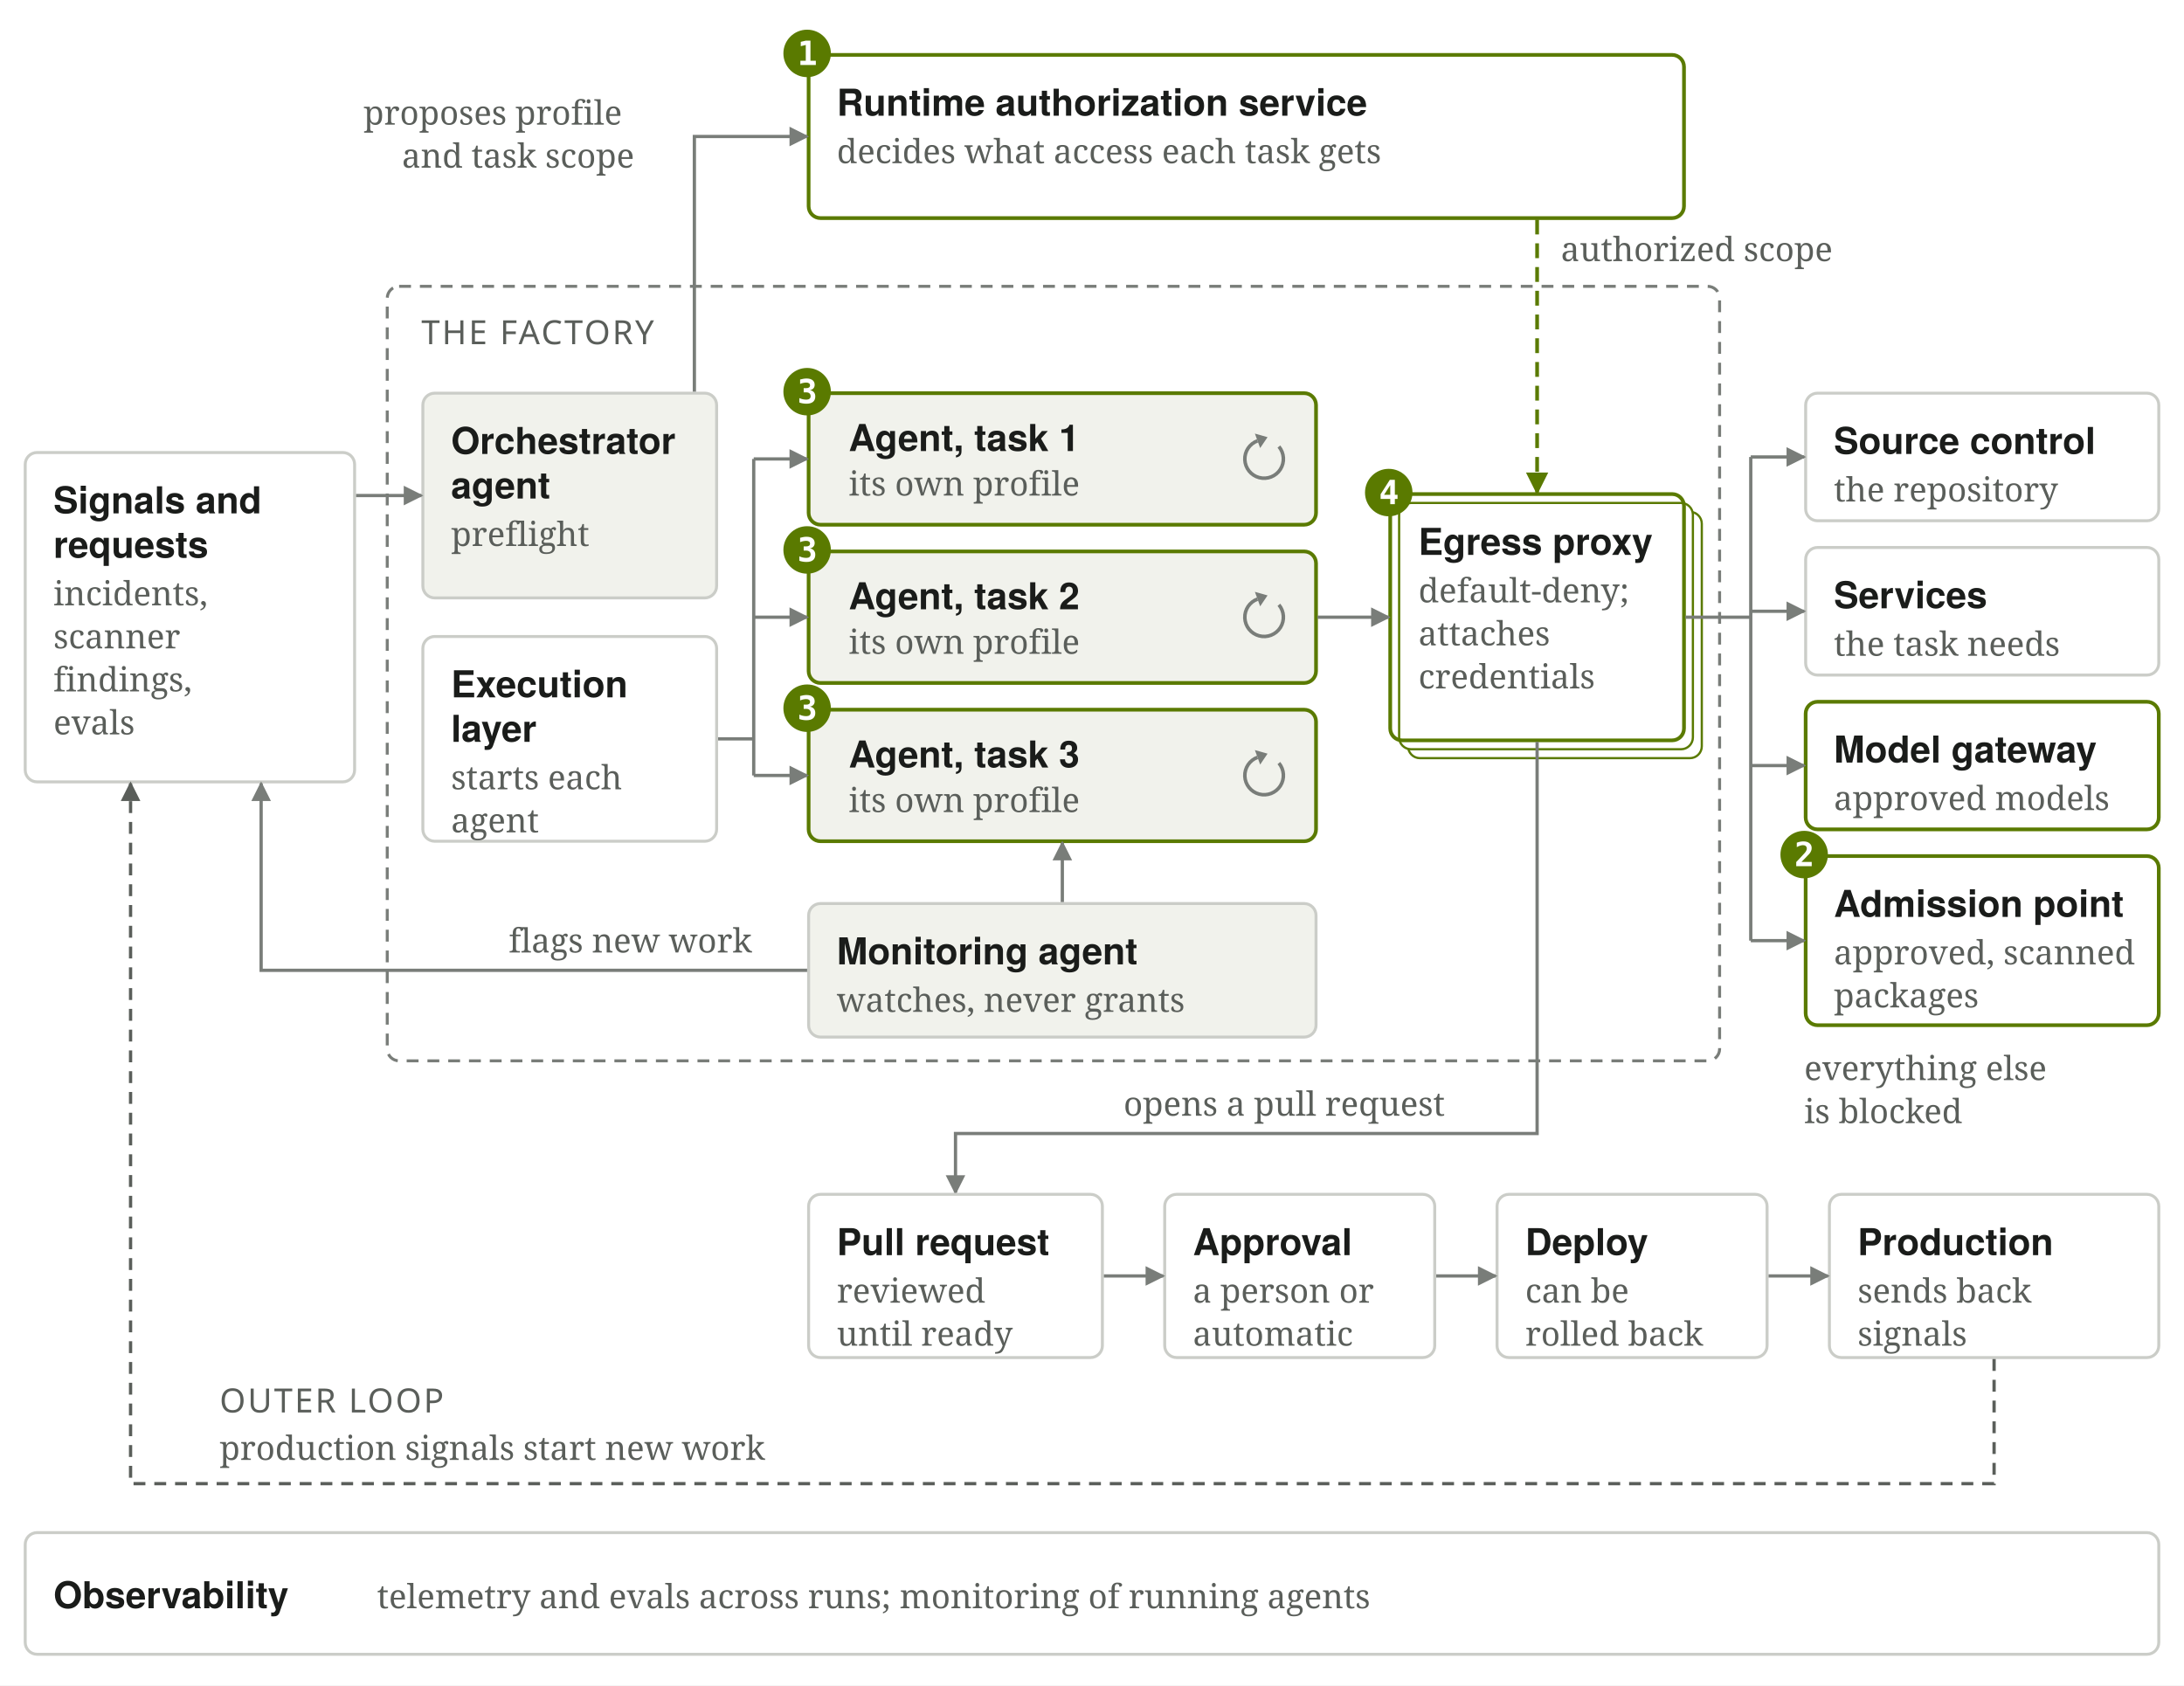
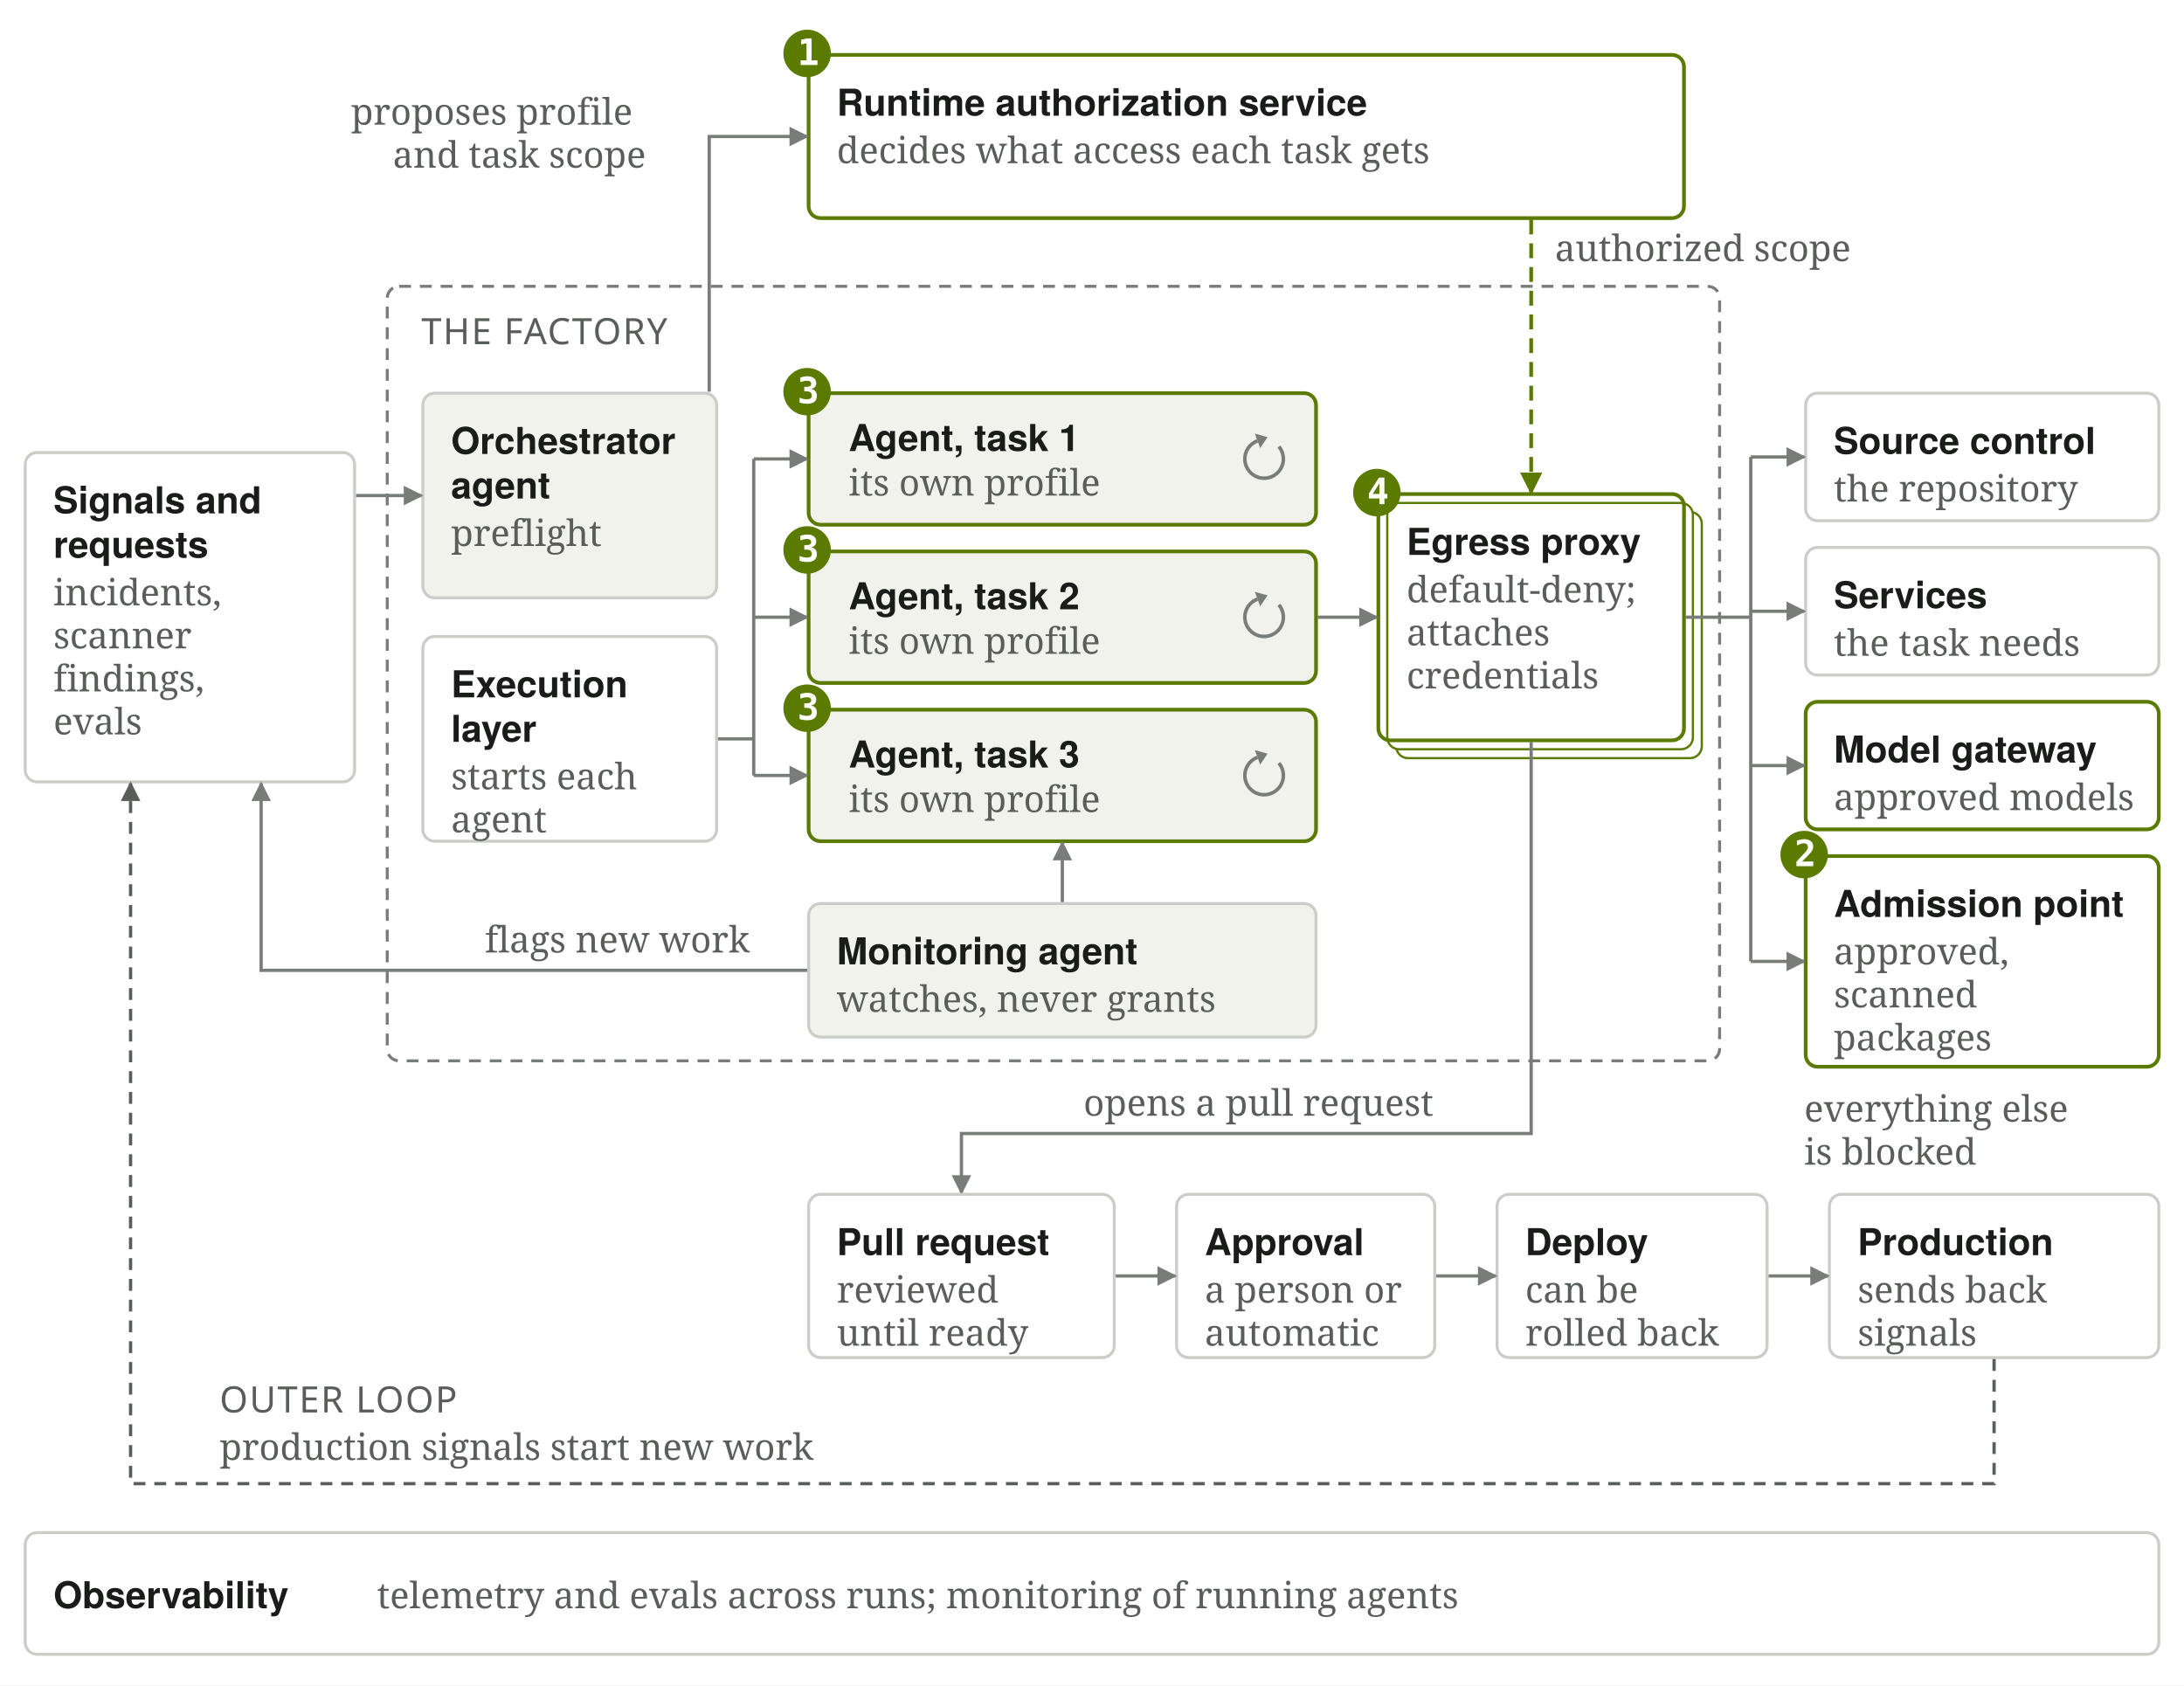
<svg xmlns="http://www.w3.org/2000/svg" viewBox="0 0 736 568" width="736" height="568" role="img" aria-labelledby="sf5-t sf5-d">
  <rect width="736" height="568" fill="#FFFFFF" />
  <defs>
    <marker id="sf5-a" viewBox="0 0 10 10" refX="9" refY="5" markerWidth="6" markerHeight="6" orient="auto-start-reverse">
      <path d="M0 0 L10 5 L0 10 z" fill="#797D79" />
    </marker>
    <marker id="sf5-g" viewBox="0 0 10 10" refX="9" refY="5" markerWidth="6" markerHeight="6" orient="auto-start-reverse">
      <path d="M0 0 L10 5 L0 10 z" fill="#5A7A00" />
    </marker>
    <marker id="sf5-s" viewBox="0 0 10 10" refX="9" refY="5" markerWidth="6" markerHeight="6" orient="auto-start-reverse">
      <path d="M0 0 L10 5 L0 10 z" fill="#5A5E5A" />
    </marker>
  </defs>
  <g transform="translate(8 8)">
    <rect x="264.5" y="10.5" width="295" height="55" rx="4" fill="none" stroke="#5A7A00" stroke-width="1.25" />
    <circle cx="264" cy="10" r="8" fill="#5A7A00" />
-     <text x="260.7" y="13.9" font-family="'IBM Plex Mono',ui-monospace,'SF Mono',Menlo,Consolas,monospace" font-size="11.25" fill="#FFFFFF" font-weight="600">1</text>
+     <text x="260.7" y="13.9" font-family="'IBM Plex Mono',ui-monospace,'SF Mono',Menlo,Consolas,monospace" font-size="12.25" fill="#FFFFFF" font-weight="600">1</text>
    <text x="274" y="31" font-family="Figtree,'Avenir Next','Helvetica Neue',sans-serif" font-size="12.5" fill="#1A1C1A" font-weight="600">Runtime authorization service</text>
-     <text x="274" y="47.0" font-family="'IBM Plex Serif',Charter,Georgia,serif" font-size="11.25" fill="#5A5E5A" font-weight="400">decides what access each task gets</text>
-     <path d="M510 66 L510 158" fill="none" stroke="#5A7A00" stroke-width="1.25" stroke-dasharray="5 3" marker-end="url(#sf5-g)" />
-     <text x="518.0" y="80" font-family="'IBM Plex Serif',Charter,Georgia,serif" font-size="11.25" fill="#5A5E5A" font-weight="400">authorized scope</text>
+     <text x="274" y="47.0" font-family="'IBM Plex Serif',Charter,Georgia,serif" font-size="12.25" fill="#5A5E5A" font-weight="400">decides what access each task gets</text>
+     <path d="M508 66 L508 158" fill="none" stroke="#5A7A00" stroke-width="1.25" stroke-dasharray="5 3" marker-end="url(#sf5-g)" />
+     <text x="516.0" y="80" font-family="'IBM Plex Serif',Charter,Georgia,serif" font-size="12.25" fill="#5A5E5A" font-weight="400">authorized scope</text>
    <rect x="122.5" y="88.5" width="449" height="261" rx="4" fill="none" stroke="#797D79" stroke-width="1" stroke-dasharray="4 3" />
-     <text x="134" y="108" font-family="'Chakra Petch','Avenir Next',sans-serif" font-size="11.25" fill="#5A5E5A" font-weight="500" letter-spacing="0.06em">THE FACTORY</text>
+     <text x="134" y="108" font-family="'Chakra Petch','Avenir Next',sans-serif" font-size="12.25" fill="#5A5E5A" font-weight="500" letter-spacing="0.04em">THE FACTORY</text>
    <rect x="0.5" y="144.5" width="111" height="111" rx="4" fill="none" stroke="#CBCDC8" stroke-width="1" />
    <text x="10" y="165" font-family="Figtree,'Avenir Next','Helvetica Neue',sans-serif" font-size="12.5" fill="#1A1C1A" font-weight="600">Signals and</text>
    <text x="10" y="180" font-family="Figtree,'Avenir Next','Helvetica Neue',sans-serif" font-size="12.5" fill="#1A1C1A" font-weight="600">requests</text>
-     <text x="10" y="196.0" font-family="'IBM Plex Serif',Charter,Georgia,serif" font-size="11.25" fill="#5A5E5A" font-weight="400">incidents,</text>
-     <text x="10" y="210.5" font-family="'IBM Plex Serif',Charter,Georgia,serif" font-size="11.25" fill="#5A5E5A" font-weight="400">scanner</text>
-     <text x="10" y="225.0" font-family="'IBM Plex Serif',Charter,Georgia,serif" font-size="11.25" fill="#5A5E5A" font-weight="400">findings,</text>
-     <text x="10" y="239.5" font-family="'IBM Plex Serif',Charter,Georgia,serif" font-size="11.25" fill="#5A5E5A" font-weight="400">evals</text>
+     <text x="10" y="196.0" font-family="'IBM Plex Serif',Charter,Georgia,serif" font-size="12.25" fill="#5A5E5A" font-weight="400">incidents,</text>
+     <text x="10" y="210.5" font-family="'IBM Plex Serif',Charter,Georgia,serif" font-size="12.25" fill="#5A5E5A" font-weight="400">scanner</text>
+     <text x="10" y="225.0" font-family="'IBM Plex Serif',Charter,Georgia,serif" font-size="12.25" fill="#5A5E5A" font-weight="400">findings,</text>
+     <text x="10" y="239.5" font-family="'IBM Plex Serif',Charter,Georgia,serif" font-size="12.25" fill="#5A5E5A" font-weight="400">evals</text>
    <rect x="134.5" y="124.5" width="99" height="69" rx="4" fill="#F1F2EC" stroke="#CBCDC8" stroke-width="1" />
    <text x="144" y="145" font-family="Figtree,'Avenir Next','Helvetica Neue',sans-serif" font-size="12.5" fill="#1A1C1A" font-weight="600">Orchestrator</text>
    <text x="144" y="160" font-family="Figtree,'Avenir Next','Helvetica Neue',sans-serif" font-size="12.5" fill="#1A1C1A" font-weight="600">agent</text>
-     <text x="144" y="176.0" font-family="'IBM Plex Serif',Charter,Georgia,serif" font-size="11.25" fill="#5A5E5A" font-weight="400">preflight</text>
+     <text x="144" y="176.0" font-family="'IBM Plex Serif',Charter,Georgia,serif" font-size="12.25" fill="#5A5E5A" font-weight="400">preflight</text>
    <rect x="134.5" y="206.5" width="99" height="69" rx="4" fill="none" stroke="#CBCDC8" stroke-width="1" />
    <text x="144" y="227" font-family="Figtree,'Avenir Next','Helvetica Neue',sans-serif" font-size="12.5" fill="#1A1C1A" font-weight="600">Execution</text>
    <text x="144" y="242" font-family="Figtree,'Avenir Next','Helvetica Neue',sans-serif" font-size="12.5" fill="#1A1C1A" font-weight="600">layer</text>
-     <text x="144" y="258.0" font-family="'IBM Plex Serif',Charter,Georgia,serif" font-size="11.25" fill="#5A5E5A" font-weight="400">starts each</text>
-     <text x="144" y="272.5" font-family="'IBM Plex Serif',Charter,Georgia,serif" font-size="11.25" fill="#5A5E5A" font-weight="400">agent</text>
+     <text x="144" y="258.0" font-family="'IBM Plex Serif',Charter,Georgia,serif" font-size="12.25" fill="#5A5E5A" font-weight="400">starts each</text>
+     <text x="144" y="272.5" font-family="'IBM Plex Serif',Charter,Georgia,serif" font-size="12.25" fill="#5A5E5A" font-weight="400">agent</text>
    <path d="M112 159 L134 159" fill="none" stroke="#797D79" stroke-width="1.1" marker-end="url(#sf5-a)" />
-     <path d="M226 124 L226 38 L264 38" fill="none" stroke="#797D79" stroke-width="1.1" marker-end="url(#sf5-a)" />
-     <text x="114.5" y="34" font-family="'IBM Plex Serif',Charter,Georgia,serif" font-size="11.25" fill="#5A5E5A" font-weight="400">proposes profile</text>
-     <text x="127.438" y="48.5" font-family="'IBM Plex Serif',Charter,Georgia,serif" font-size="11.25" fill="#5A5E5A" font-weight="400">and task scope</text>
+     <path d="M231 124 L231 38 L264 38" fill="none" stroke="#797D79" stroke-width="1.1" marker-end="url(#sf5-a)" />
+     <text x="110.3" y="34" font-family="'IBM Plex Serif',Charter,Georgia,serif" font-size="12.25" fill="#5A5E5A" font-weight="400">proposes profile</text>
+     <text x="124.388" y="48.5" font-family="'IBM Plex Serif',Charter,Georgia,serif" font-size="12.25" fill="#5A5E5A" font-weight="400">and task scope</text>
    <rect x="264.5" y="124.5" width="171" height="44.333" rx="4" fill="#F1F2EC" stroke="#5A7A00" stroke-width="1.25" />
    <circle cx="264" cy="124.0" r="8" fill="#5A7A00" />
-     <text x="260.7" y="127.9" font-family="'IBM Plex Mono',ui-monospace,'SF Mono',Menlo,Consolas,monospace" font-size="11.25" fill="#FFFFFF" font-weight="600">3</text>
+     <text x="260.7" y="127.9" font-family="'IBM Plex Mono',ui-monospace,'SF Mono',Menlo,Consolas,monospace" font-size="12.25" fill="#FFFFFF" font-weight="600">3</text>
    <text x="278" y="144.0" font-family="Figtree,'Avenir Next','Helvetica Neue',sans-serif" font-size="12.5" fill="#1A1C1A" font-weight="600">Agent, task 1</text>
-     <text x="278" y="159.0" font-family="'IBM Plex Serif',Charter,Georgia,serif" font-size="11.25" fill="#5A5E5A" font-weight="400">its own profile</text>
+     <text x="278" y="159.0" font-family="'IBM Plex Serif',Charter,Georgia,serif" font-size="12.25" fill="#5A5E5A" font-weight="400">its own profile</text>
    <path d="M422.98 142.49 A6.5 6.5 0 1 1 415.78 140.56" fill="none" stroke="#797D79" stroke-width="1.2" />
    <path d="M419.16 139.33 L416.67 143.00 L414.89 138.12 z" fill="#797D79" />
    <rect x="264.5" y="177.833" width="171" height="44.333" rx="4" fill="#F1F2EC" stroke="#5A7A00" stroke-width="1.25" />
    <circle cx="264" cy="177.333" r="8" fill="#5A7A00" />
-     <text x="260.7" y="181.233" font-family="'IBM Plex Mono',ui-monospace,'SF Mono',Menlo,Consolas,monospace" font-size="11.25" fill="#FFFFFF" font-weight="600">3</text>
+     <text x="260.7" y="181.233" font-family="'IBM Plex Mono',ui-monospace,'SF Mono',Menlo,Consolas,monospace" font-size="12.25" fill="#FFFFFF" font-weight="600">3</text>
    <text x="278" y="197.333" font-family="Figtree,'Avenir Next','Helvetica Neue',sans-serif" font-size="12.5" fill="#1A1C1A" font-weight="600">Agent, task 2</text>
-     <text x="278" y="212.333" font-family="'IBM Plex Serif',Charter,Georgia,serif" font-size="11.25" fill="#5A5E5A" font-weight="400">its own profile</text>
+     <text x="278" y="212.333" font-family="'IBM Plex Serif',Charter,Georgia,serif" font-size="12.25" fill="#5A5E5A" font-weight="400">its own profile</text>
    <path d="M422.98 195.82 A6.5 6.5 0 1 1 415.78 193.89" fill="none" stroke="#797D79" stroke-width="1.2" />
    <path d="M419.16 192.66 L416.67 196.34 L414.89 191.45 z" fill="#797D79" />
    <rect x="264.5" y="231.167" width="171" height="44.333" rx="4" fill="#F1F2EC" stroke="#5A7A00" stroke-width="1.25" />
    <circle cx="264" cy="230.667" r="8" fill="#5A7A00" />
-     <text x="260.7" y="234.567" font-family="'IBM Plex Mono',ui-monospace,'SF Mono',Menlo,Consolas,monospace" font-size="11.25" fill="#FFFFFF" font-weight="600">3</text>
+     <text x="260.7" y="234.567" font-family="'IBM Plex Mono',ui-monospace,'SF Mono',Menlo,Consolas,monospace" font-size="12.25" fill="#FFFFFF" font-weight="600">3</text>
    <text x="278" y="250.667" font-family="Figtree,'Avenir Next','Helvetica Neue',sans-serif" font-size="12.5" fill="#1A1C1A" font-weight="600">Agent, task 3</text>
-     <text x="278" y="265.667" font-family="'IBM Plex Serif',Charter,Georgia,serif" font-size="11.25" fill="#5A5E5A" font-weight="400">its own profile</text>
+     <text x="278" y="265.667" font-family="'IBM Plex Serif',Charter,Georgia,serif" font-size="12.25" fill="#5A5E5A" font-weight="400">its own profile</text>
    <path d="M422.98 249.16 A6.5 6.5 0 1 1 415.78 247.23" fill="none" stroke="#797D79" stroke-width="1.2" />
    <path d="M419.16 245.99 L416.67 249.67 L414.89 244.78 z" fill="#797D79" />
    <path d="M234 241 L246 241" fill="none" stroke="#797D79" stroke-width="1.1" />
    <path d="M246 146.667 L246 253.333" fill="none" stroke="#797D79" stroke-width="1.1" />
    <path d="M246 146.667 L264 146.667" fill="none" stroke="#797D79" stroke-width="1.1" marker-end="url(#sf5-a)" />
    <path d="M246 200 L264 200" fill="none" stroke="#797D79" stroke-width="1.1" marker-end="url(#sf5-a)" />
    <path d="M246 253.333 L264 253.333" fill="none" stroke="#797D79" stroke-width="1.1" marker-end="url(#sf5-a)" />
-     <rect x="466.5" y="164.5" width="99" height="83" rx="4" fill="#FFFFFF" stroke="#5A7A00" stroke-width="0.75" />
-     <rect x="463.5" y="161.5" width="99" height="83" rx="4" fill="#FFFFFF" stroke="#5A7A00" stroke-width="0.75" />
-     <rect x="460.5" y="158.5" width="99" height="83" rx="4" fill="none" stroke="#5A7A00" stroke-width="1.25" />
-     <circle cx="460" cy="158" r="8" fill="#5A7A00" />
-     <text x="456.7" y="161.9" font-family="'IBM Plex Mono',ui-monospace,'SF Mono',Menlo,Consolas,monospace" font-size="11.25" fill="#FFFFFF" font-weight="600">4</text>
-     <text x="470" y="179" font-family="Figtree,'Avenir Next','Helvetica Neue',sans-serif" font-size="12.5" fill="#1A1C1A" font-weight="600">Egress proxy</text>
-     <text x="470" y="195.0" font-family="'IBM Plex Serif',Charter,Georgia,serif" font-size="11.25" fill="#5A5E5A" font-weight="400">default-deny;</text>
-     <text x="470" y="209.5" font-family="'IBM Plex Serif',Charter,Georgia,serif" font-size="11.25" fill="#5A5E5A" font-weight="400">attaches</text>
-     <text x="470" y="224.0" font-family="'IBM Plex Serif',Charter,Georgia,serif" font-size="11.25" fill="#5A5E5A" font-weight="400">credentials</text>
-     <path d="M436 200 L460 200" fill="none" stroke="#797D79" stroke-width="1.1" marker-end="url(#sf5-a)" />
+     <rect x="462.5" y="164.5" width="103" height="83" rx="4" fill="#FFFFFF" stroke="#5A7A00" stroke-width="0.75" />
+     <rect x="459.5" y="161.5" width="103" height="83" rx="4" fill="#FFFFFF" stroke="#5A7A00" stroke-width="0.75" />
+     <rect x="456.5" y="158.5" width="103" height="83" rx="4" fill="none" stroke="#5A7A00" stroke-width="1.25" />
+     <circle cx="456" cy="158" r="8" fill="#5A7A00" />
+     <text x="452.7" y="161.9" font-family="'IBM Plex Mono',ui-monospace,'SF Mono',Menlo,Consolas,monospace" font-size="12.25" fill="#FFFFFF" font-weight="600">4</text>
+     <text x="466" y="179" font-family="Figtree,'Avenir Next','Helvetica Neue',sans-serif" font-size="12.5" fill="#1A1C1A" font-weight="600">Egress proxy</text>
+     <text x="466" y="195.0" font-family="'IBM Plex Serif',Charter,Georgia,serif" font-size="12.25" fill="#5A5E5A" font-weight="400">default-deny;</text>
+     <text x="466" y="209.5" font-family="'IBM Plex Serif',Charter,Georgia,serif" font-size="12.25" fill="#5A5E5A" font-weight="400">attaches</text>
+     <text x="466" y="224.0" font-family="'IBM Plex Serif',Charter,Georgia,serif" font-size="12.25" fill="#5A5E5A" font-weight="400">credentials</text>
+     <path d="M436 200 L456 200" fill="none" stroke="#797D79" stroke-width="1.1" marker-end="url(#sf5-a)" />
    <rect x="600.5" y="124.5" width="119" height="43" rx="4" fill="none" stroke="#CBCDC8" stroke-width="1" />
    <text x="610" y="145" font-family="Figtree,'Avenir Next','Helvetica Neue',sans-serif" font-size="12.5" fill="#1A1C1A" font-weight="600">Source control</text>
-     <text x="610" y="161.0" font-family="'IBM Plex Serif',Charter,Georgia,serif" font-size="11.25" fill="#5A5E5A" font-weight="400">the repository</text>
+     <text x="610" y="161.0" font-family="'IBM Plex Serif',Charter,Georgia,serif" font-size="12.25" fill="#5A5E5A" font-weight="400">the repository</text>
    <rect x="600.5" y="176.5" width="119" height="43" rx="4" fill="none" stroke="#CBCDC8" stroke-width="1" />
    <text x="610" y="197" font-family="Figtree,'Avenir Next','Helvetica Neue',sans-serif" font-size="12.5" fill="#1A1C1A" font-weight="600">Services</text>
-     <text x="610" y="213.0" font-family="'IBM Plex Serif',Charter,Georgia,serif" font-size="11.25" fill="#5A5E5A" font-weight="400">the task needs</text>
+     <text x="610" y="213.0" font-family="'IBM Plex Serif',Charter,Georgia,serif" font-size="12.25" fill="#5A5E5A" font-weight="400">the task needs</text>
    <rect x="600.5" y="228.5" width="119" height="43" rx="4" fill="none" stroke="#5A7A00" stroke-width="1.25" />
    <text x="610" y="249" font-family="Figtree,'Avenir Next','Helvetica Neue',sans-serif" font-size="12.5" fill="#1A1C1A" font-weight="600">Model gateway</text>
-     <text x="610" y="265.0" font-family="'IBM Plex Serif',Charter,Georgia,serif" font-size="11.25" fill="#5A5E5A" font-weight="400">approved models</text>
-     <rect x="600.5" y="280.5" width="119" height="57" rx="4" fill="none" stroke="#5A7A00" stroke-width="1.25" />
+     <text x="610" y="265.0" font-family="'IBM Plex Serif',Charter,Georgia,serif" font-size="12.25" fill="#5A5E5A" font-weight="400">approved models</text>
+     <rect x="600.5" y="280.5" width="119" height="71" rx="4" fill="none" stroke="#5A7A00" stroke-width="1.25" />
    <circle cx="600" cy="280" r="8" fill="#5A7A00" />
-     <text x="596.7" y="283.9" font-family="'IBM Plex Mono',ui-monospace,'SF Mono',Menlo,Consolas,monospace" font-size="11.25" fill="#FFFFFF" font-weight="600">2</text>
+     <text x="596.7" y="283.9" font-family="'IBM Plex Mono',ui-monospace,'SF Mono',Menlo,Consolas,monospace" font-size="12.25" fill="#FFFFFF" font-weight="600">2</text>
    <text x="610" y="301" font-family="Figtree,'Avenir Next','Helvetica Neue',sans-serif" font-size="12.5" fill="#1A1C1A" font-weight="600">Admission point</text>
-     <text x="610" y="317.0" font-family="'IBM Plex Serif',Charter,Georgia,serif" font-size="11.25" fill="#5A5E5A" font-weight="400">approved, scanned</text>
-     <text x="610" y="331.5" font-family="'IBM Plex Serif',Charter,Georgia,serif" font-size="11.25" fill="#5A5E5A" font-weight="400">packages</text>
+     <text x="610" y="317.0" font-family="'IBM Plex Serif',Charter,Georgia,serif" font-size="12.25" fill="#5A5E5A" font-weight="400">approved,</text>
+     <text x="610" y="331.5" font-family="'IBM Plex Serif',Charter,Georgia,serif" font-size="12.25" fill="#5A5E5A" font-weight="400">scanned</text>
+     <text x="610" y="346.0" font-family="'IBM Plex Serif',Charter,Georgia,serif" font-size="12.25" fill="#5A5E5A" font-weight="400">packages</text>
    <path d="M560 200 L582 200" fill="none" stroke="#797D79" stroke-width="1.1" />
-     <path d="M582 146 L582 309" fill="none" stroke="#797D79" stroke-width="1.1" />
+     <path d="M582 146 L582 316" fill="none" stroke="#797D79" stroke-width="1.1" />
    <path d="M582 146 L600 146" fill="none" stroke="#797D79" stroke-width="1.1" marker-end="url(#sf5-a)" />
    <path d="M582 198 L600 198" fill="none" stroke="#797D79" stroke-width="1.1" marker-end="url(#sf5-a)" />
    <path d="M582 250 L600 250" fill="none" stroke="#797D79" stroke-width="1.1" marker-end="url(#sf5-a)" />
-     <path d="M582 309 L600 309" fill="none" stroke="#797D79" stroke-width="1.1" marker-end="url(#sf5-a)" />
-     <text x="600" y="356" font-family="'IBM Plex Serif',Charter,Georgia,serif" font-size="11.25" fill="#5A5E5A" font-weight="400">everything else</text>
-     <text x="600" y="370.5" font-family="'IBM Plex Serif',Charter,Georgia,serif" font-size="11.25" fill="#5A5E5A" font-weight="400">is blocked</text>
+     <path d="M582 316 L600 316" fill="none" stroke="#797D79" stroke-width="1.1" marker-end="url(#sf5-a)" />
+     <text x="600" y="370" font-family="'IBM Plex Serif',Charter,Georgia,serif" font-size="12.25" fill="#5A5E5A" font-weight="400">everything else</text>
+     <text x="600" y="384.5" font-family="'IBM Plex Serif',Charter,Georgia,serif" font-size="12.25" fill="#5A5E5A" font-weight="400">is blocked</text>
    <rect x="264.5" y="296.5" width="171" height="45" rx="4" fill="#F1F2EC" stroke="#CBCDC8" stroke-width="1" />
    <text x="274" y="317" font-family="Figtree,'Avenir Next','Helvetica Neue',sans-serif" font-size="12.5" fill="#1A1C1A" font-weight="600">Monitoring agent</text>
-     <text x="274" y="333.0" font-family="'IBM Plex Serif',Charter,Georgia,serif" font-size="11.25" fill="#5A5E5A" font-weight="400">watches, never grants</text>
+     <text x="274" y="333.0" font-family="'IBM Plex Serif',Charter,Georgia,serif" font-size="12.25" fill="#5A5E5A" font-weight="400">watches, never grants</text>
    <path d="M350 296 L350 276" fill="none" stroke="#797D79" stroke-width="1.1" marker-end="url(#sf5-a)" />
    <path d="M264 319 L80 319 L80 256" fill="none" stroke="#797D79" stroke-width="1.1" marker-end="url(#sf5-a)" />
-     <text x="163.438" y="313.0" font-family="'IBM Plex Serif',Charter,Georgia,serif" font-size="11.25" fill="#5A5E5A" font-weight="400">flags new work</text>
-     <path d="M510 242 L510 374 L314 374 L314 394" fill="none" stroke="#797D79" stroke-width="1.1" marker-end="url(#sf5-a)" />
-     <text x="370.625" y="368" font-family="'IBM Plex Serif',Charter,Georgia,serif" font-size="11.25" fill="#5A5E5A" font-weight="400">opens a pull request</text>
-     <rect x="264.5" y="394.5" width="99" height="55" rx="4" fill="none" stroke="#CBCDC8" stroke-width="1" />
+     <text x="155.388" y="313.0" font-family="'IBM Plex Serif',Charter,Georgia,serif" font-size="12.25" fill="#5A5E5A" font-weight="400">flags new work</text>
+     <path d="M508 242 L508 374 L316 374 L316 394" fill="none" stroke="#797D79" stroke-width="1.1" marker-end="url(#sf5-a)" />
+     <text x="357.125" y="368" font-family="'IBM Plex Serif',Charter,Georgia,serif" font-size="12.25" fill="#5A5E5A" font-weight="400">opens a pull request</text>
+     <rect x="264.5" y="394.5" width="103" height="55" rx="4" fill="none" stroke="#CBCDC8" stroke-width="1" />
    <text x="274" y="415" font-family="Figtree,'Avenir Next','Helvetica Neue',sans-serif" font-size="12.5" fill="#1A1C1A" font-weight="600">Pull request</text>
-     <text x="274" y="431.0" font-family="'IBM Plex Serif',Charter,Georgia,serif" font-size="11.25" fill="#5A5E5A" font-weight="400">reviewed</text>
-     <text x="274" y="445.5" font-family="'IBM Plex Serif',Charter,Georgia,serif" font-size="11.25" fill="#5A5E5A" font-weight="400">until ready</text>
-     <rect x="384.5" y="394.5" width="91" height="55" rx="4" fill="none" stroke="#CBCDC8" stroke-width="1" />
-     <text x="394" y="415" font-family="Figtree,'Avenir Next','Helvetica Neue',sans-serif" font-size="12.5" fill="#1A1C1A" font-weight="600">Approval</text>
-     <text x="394" y="431.0" font-family="'IBM Plex Serif',Charter,Georgia,serif" font-size="11.25" fill="#5A5E5A" font-weight="400">a person or</text>
-     <text x="394" y="445.5" font-family="'IBM Plex Serif',Charter,Georgia,serif" font-size="11.25" fill="#5A5E5A" font-weight="400">automatic</text>
+     <text x="274" y="431.0" font-family="'IBM Plex Serif',Charter,Georgia,serif" font-size="12.25" fill="#5A5E5A" font-weight="400">reviewed</text>
+     <text x="274" y="445.5" font-family="'IBM Plex Serif',Charter,Georgia,serif" font-size="12.25" fill="#5A5E5A" font-weight="400">until ready</text>
+     <rect x="388.5" y="394.5" width="87" height="55" rx="4" fill="none" stroke="#CBCDC8" stroke-width="1" />
+     <text x="398" y="415" font-family="Figtree,'Avenir Next','Helvetica Neue',sans-serif" font-size="12.5" fill="#1A1C1A" font-weight="600">Approval</text>
+     <text x="398" y="431.0" font-family="'IBM Plex Serif',Charter,Georgia,serif" font-size="12.25" fill="#5A5E5A" font-weight="400">a person or</text>
+     <text x="398" y="445.5" font-family="'IBM Plex Serif',Charter,Georgia,serif" font-size="12.25" fill="#5A5E5A" font-weight="400">automatic</text>
    <rect x="496.5" y="394.5" width="91" height="55" rx="4" fill="none" stroke="#CBCDC8" stroke-width="1" />
    <text x="506" y="415" font-family="Figtree,'Avenir Next','Helvetica Neue',sans-serif" font-size="12.5" fill="#1A1C1A" font-weight="600">Deploy</text>
-     <text x="506" y="431.0" font-family="'IBM Plex Serif',Charter,Georgia,serif" font-size="11.25" fill="#5A5E5A" font-weight="400">can be</text>
-     <text x="506" y="445.5" font-family="'IBM Plex Serif',Charter,Georgia,serif" font-size="11.25" fill="#5A5E5A" font-weight="400">rolled back</text>
+     <text x="506" y="431.0" font-family="'IBM Plex Serif',Charter,Georgia,serif" font-size="12.25" fill="#5A5E5A" font-weight="400">can be</text>
+     <text x="506" y="445.5" font-family="'IBM Plex Serif',Charter,Georgia,serif" font-size="12.25" fill="#5A5E5A" font-weight="400">rolled back</text>
    <rect x="608.5" y="394.5" width="111" height="55" rx="4" fill="none" stroke="#CBCDC8" stroke-width="1" />
    <text x="618" y="415" font-family="Figtree,'Avenir Next','Helvetica Neue',sans-serif" font-size="12.5" fill="#1A1C1A" font-weight="600">Production</text>
-     <text x="618" y="431.0" font-family="'IBM Plex Serif',Charter,Georgia,serif" font-size="11.25" fill="#5A5E5A" font-weight="400">sends back</text>
-     <text x="618" y="445.5" font-family="'IBM Plex Serif',Charter,Georgia,serif" font-size="11.25" fill="#5A5E5A" font-weight="400">signals</text>
-     <path d="M364 422 L384 422" fill="none" stroke="#797D79" stroke-width="1.1" marker-end="url(#sf5-a)" />
+     <text x="618" y="431.0" font-family="'IBM Plex Serif',Charter,Georgia,serif" font-size="12.25" fill="#5A5E5A" font-weight="400">sends back</text>
+     <text x="618" y="445.5" font-family="'IBM Plex Serif',Charter,Georgia,serif" font-size="12.25" fill="#5A5E5A" font-weight="400">signals</text>
+     <path d="M368 422 L388 422" fill="none" stroke="#797D79" stroke-width="1.1" marker-end="url(#sf5-a)" />
    <path d="M476 422 L496 422" fill="none" stroke="#797D79" stroke-width="1.1" marker-end="url(#sf5-a)" />
    <path d="M588 422 L608 422" fill="none" stroke="#797D79" stroke-width="1.1" marker-end="url(#sf5-a)" />
    <path d="M664 450 L664 492 L36 492 L36 256" fill="none" stroke="#5A5E5A" stroke-width="1.1" stroke-dasharray="4 3" marker-end="url(#sf5-s)" />
-     <text x="66" y="468" font-family="'Chakra Petch','Avenir Next',sans-serif" font-size="11.25" fill="#5A5E5A" font-weight="500" letter-spacing="0.06em">OUTER LOOP</text>
-     <text x="66" y="484" font-family="'IBM Plex Serif',Charter,Georgia,serif" font-size="11.25" fill="#5A5E5A" font-weight="400">production signals start new work</text>
+     <text x="66" y="468" font-family="'Chakra Petch','Avenir Next',sans-serif" font-size="12.25" fill="#5A5E5A" font-weight="500" letter-spacing="0.04em">OUTER LOOP</text>
+     <text x="66" y="484" font-family="'IBM Plex Serif',Charter,Georgia,serif" font-size="12.25" fill="#5A5E5A" font-weight="400">production signals start new work</text>
    <rect x="0.5" y="508.5" width="719" height="41" rx="4" fill="none" stroke="#CBCDC8" stroke-width="1" />
    <text x="10" y="534" font-family="Figtree,'Avenir Next','Helvetica Neue',sans-serif" font-size="12.5" fill="#1A1C1A" font-weight="600">Observability</text>
-     <text x="119.062" y="534" font-family="'IBM Plex Serif',Charter,Georgia,serif" font-size="11.25" fill="#5A5E5A" font-weight="400">telemetry and evals across runs; monitoring of running agents</text>
+     <text x="119.062" y="534" font-family="'IBM Plex Serif',Charter,Georgia,serif" font-size="12.25" fill="#5A5E5A" font-weight="400">telemetry and evals across runs; monitoring of running agents</text>
  </g>
</svg>
